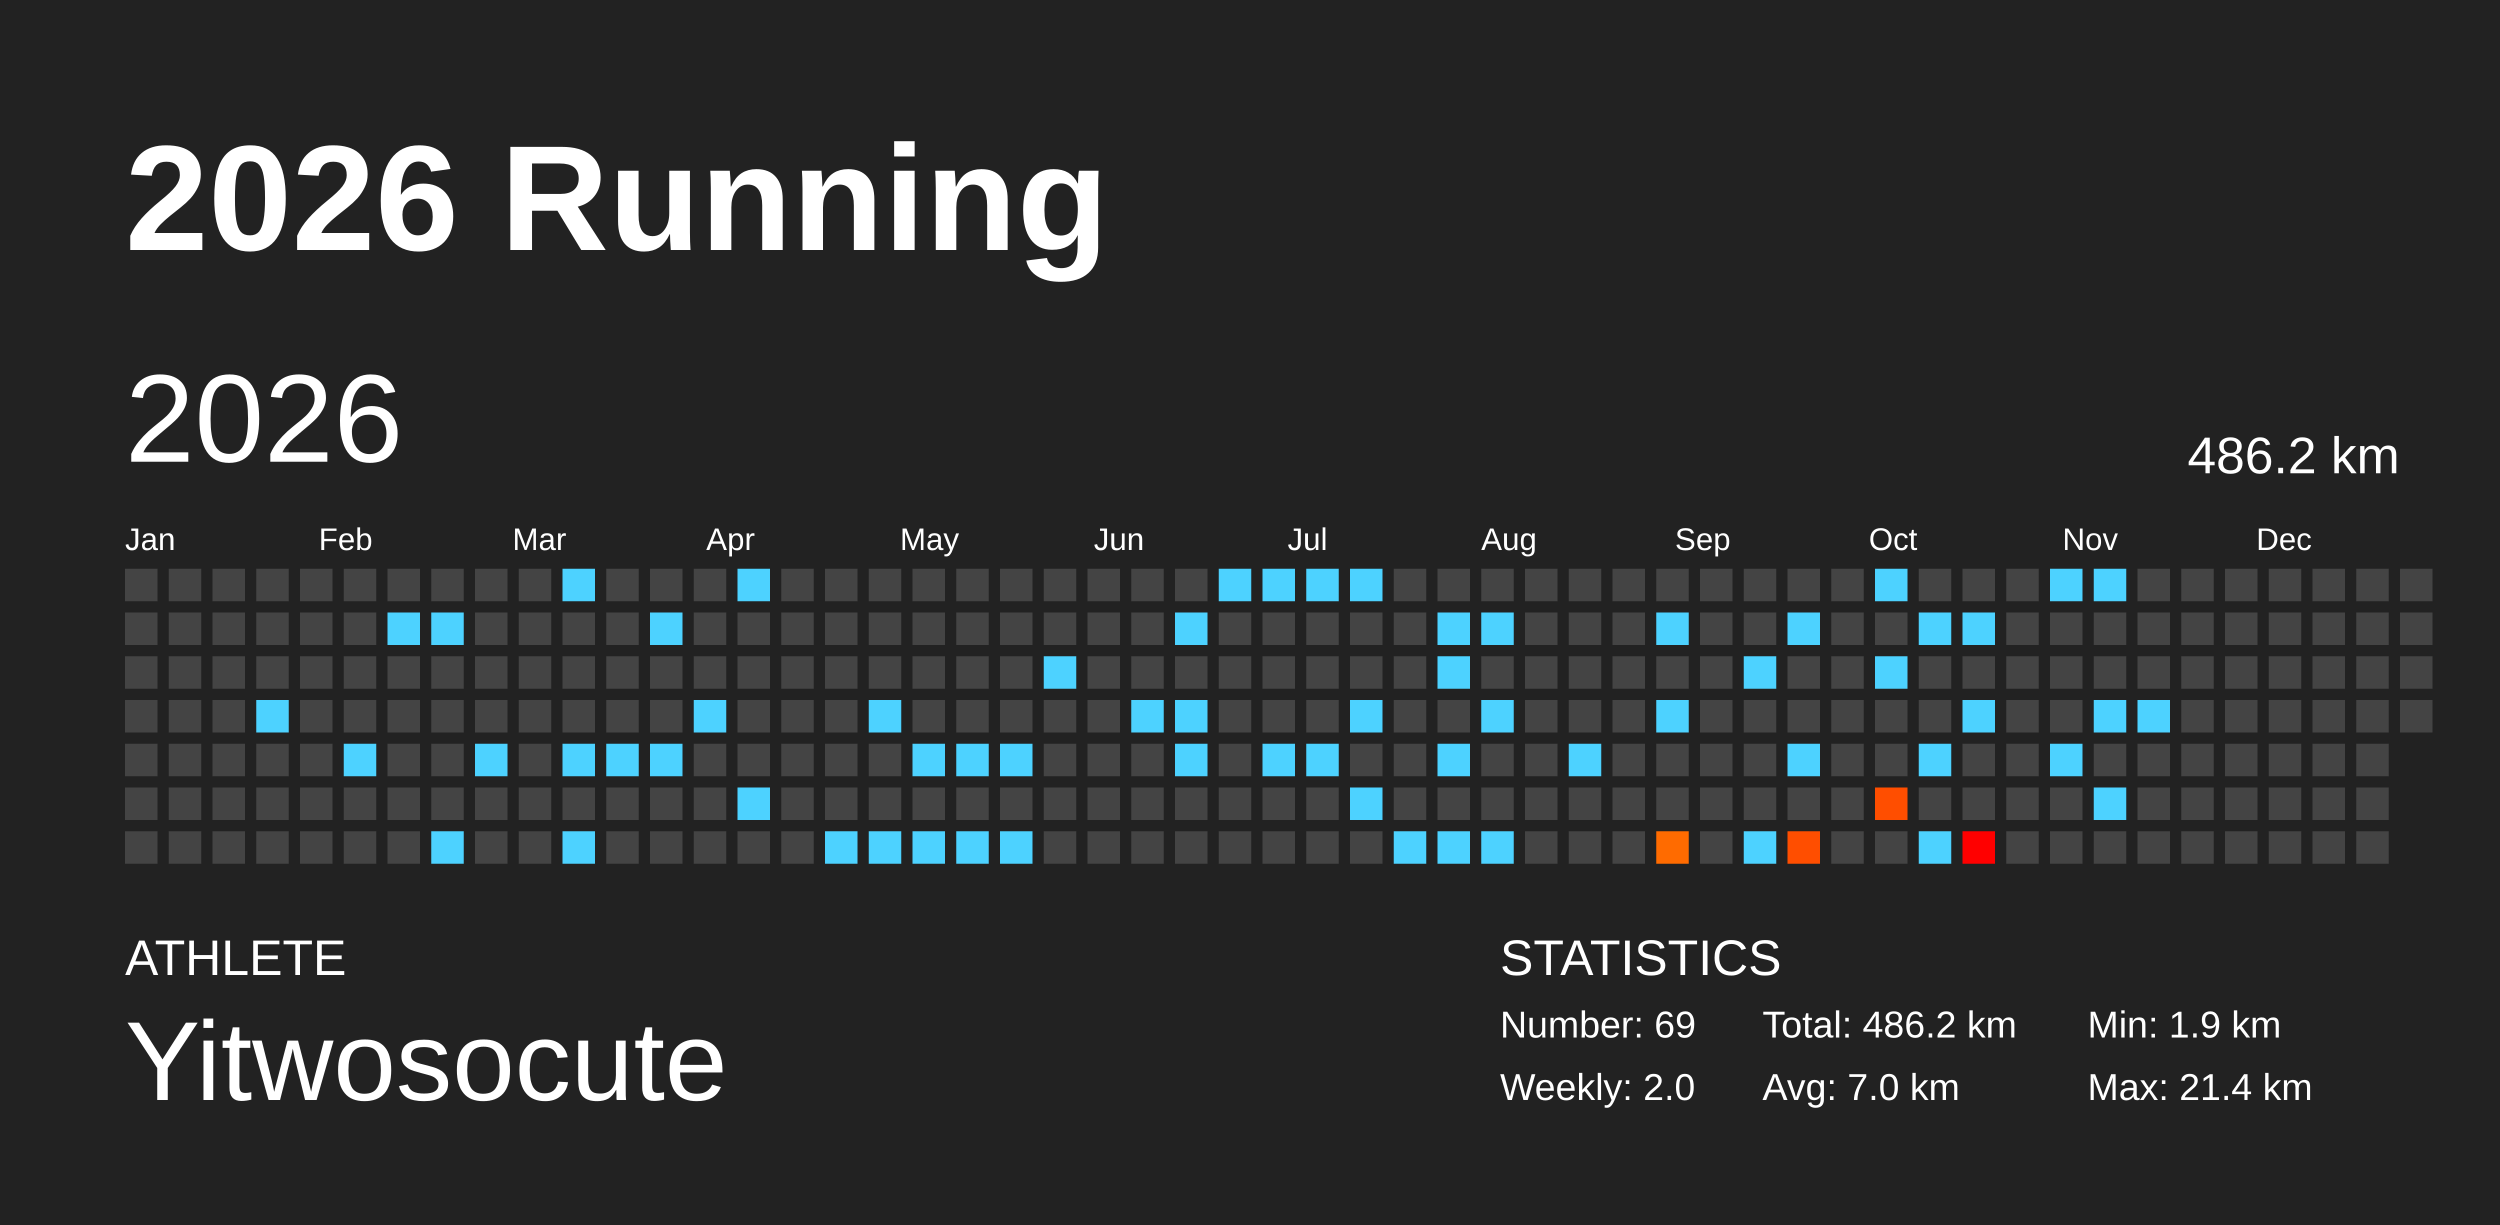
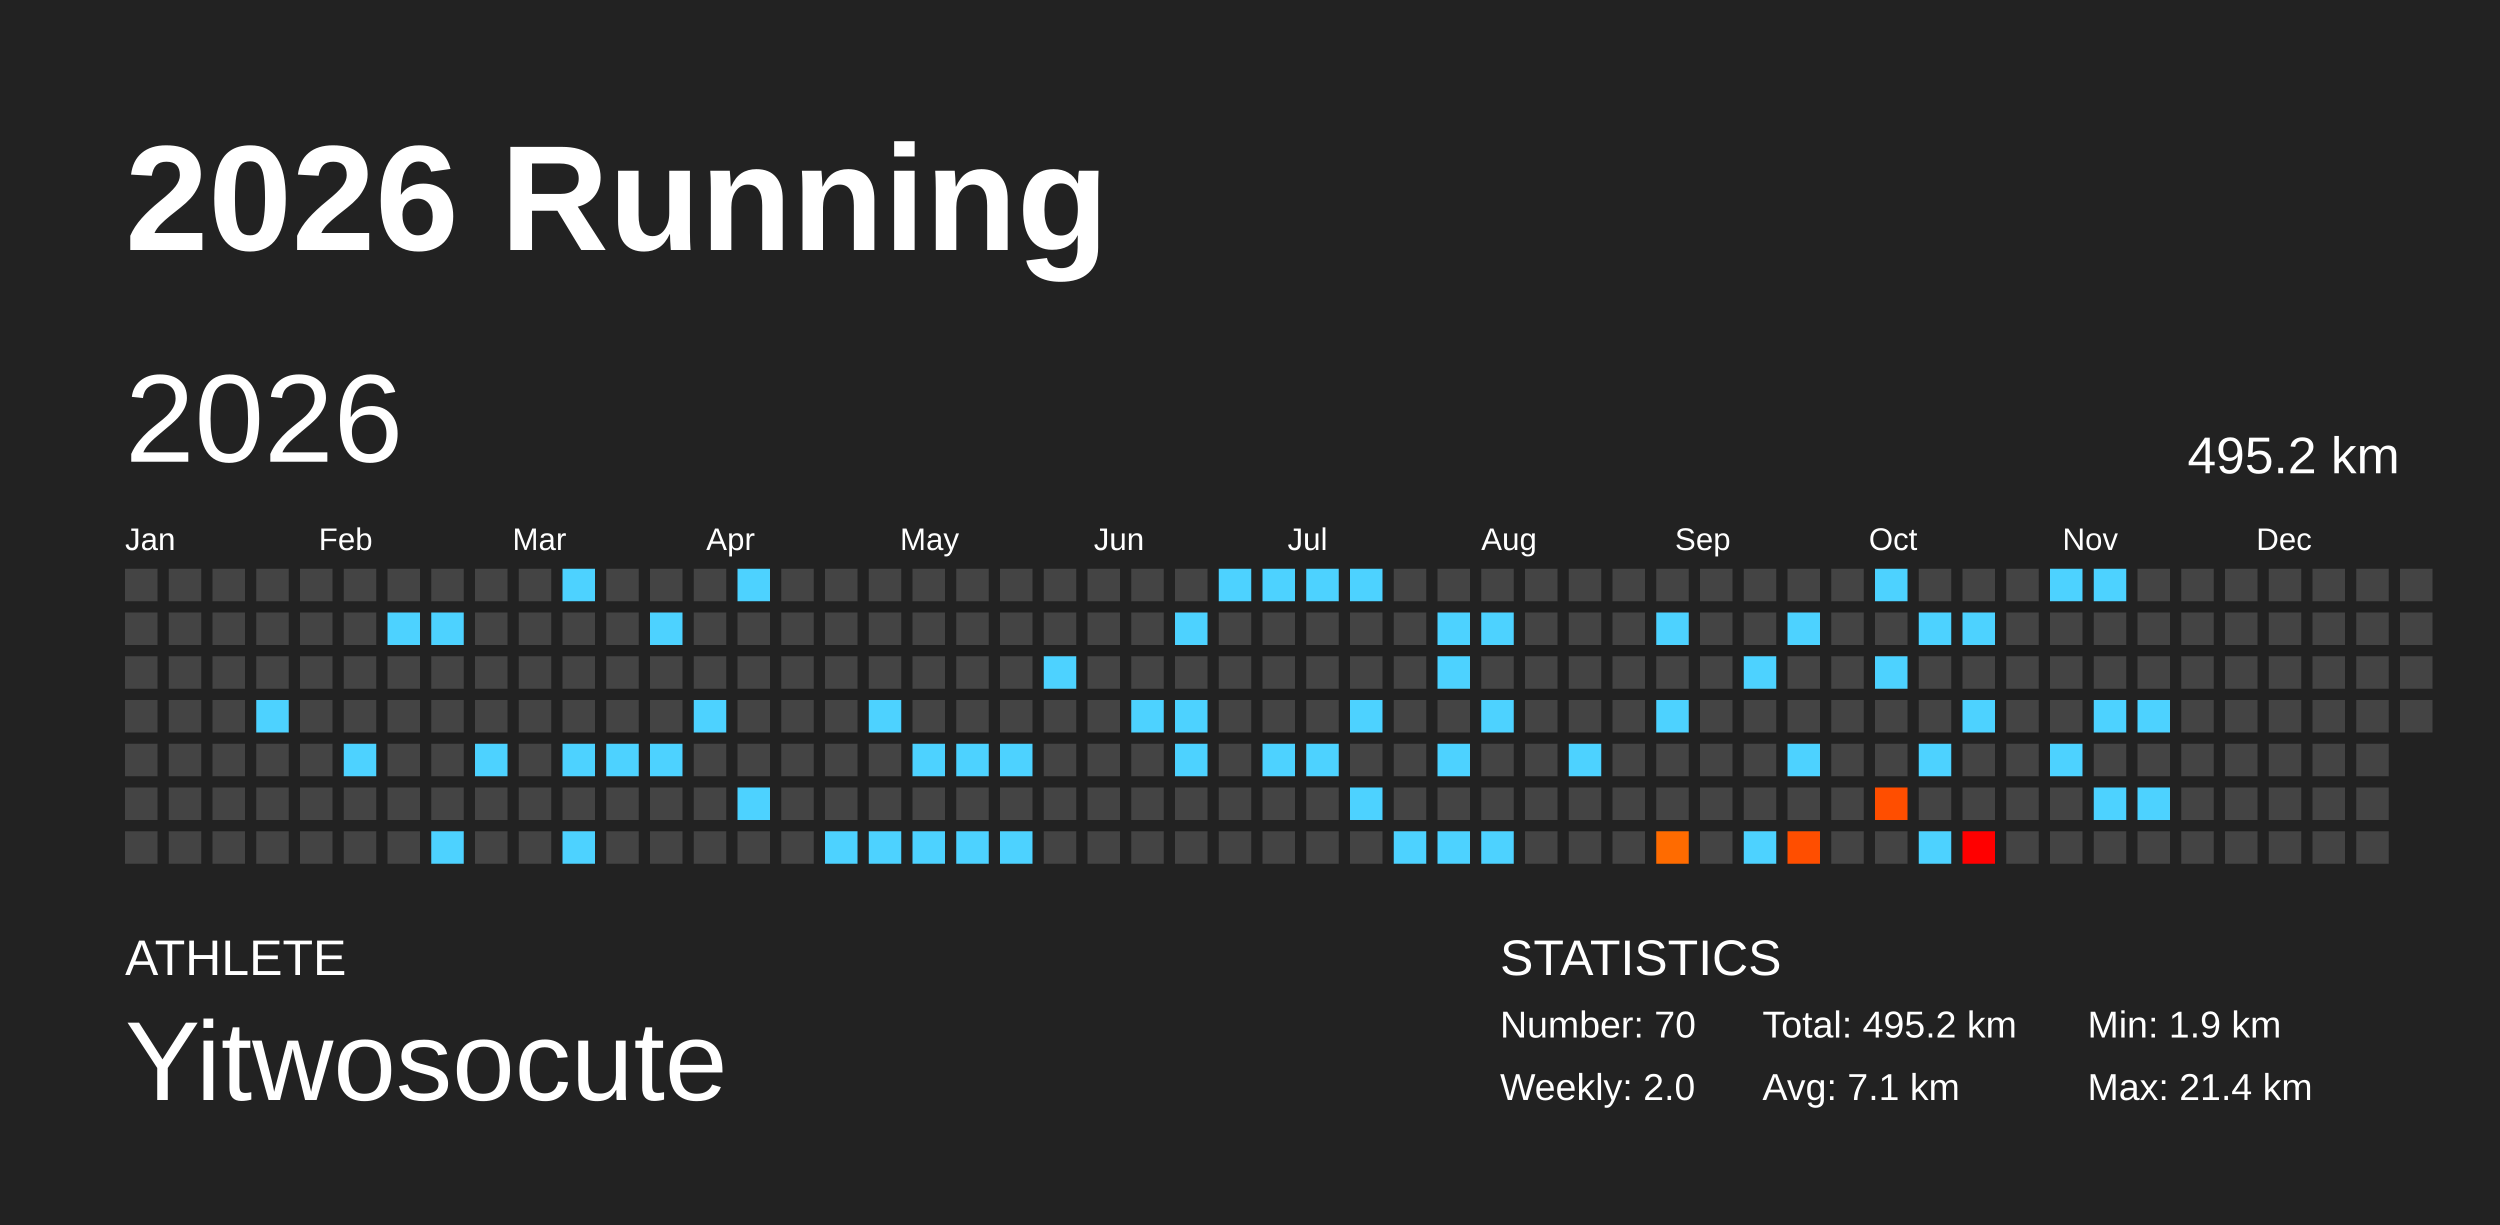
<svg xmlns="http://www.w3.org/2000/svg" baseProfile="full" height="98mm" version="1.1" viewBox="0,0,200,98" width="200mm">
  <defs />
  <rect fill="#222222" height="98" width="200" x="0" y="0" />
  <text fill="#FFFFFF" style="font-size:12px; font-family:Arial; font-weight:bold;" x="10" y="20">2026 Running</text>
  <text fill="#FFFFFF" style="font-size:4px; font-family:Arial" x="10" y="78">ATHLETE</text>
  <text fill="#FFFFFF" style="font-size:9px; font-family:Arial" x="10" y="88">Yitwosocute</text>
  <text fill="#FFFFFF" style="font-size:4px; font-family:Arial" x="120" y="78">STATISTICS</text>
-   <text fill="#FFFFFF" style="font-size:3px; font-family:Arial" x="120" y="83">Number: 69</text>
+   <text fill="#FFFFFF" style="font-size:3px; font-family:Arial" x="120" y="83">Number: 70</text>
  <text fill="#FFFFFF" style="font-size:3px; font-family:Arial" x="120" y="88">Weekly: 2.0</text>
-   <text fill="#FFFFFF" style="font-size:3px; font-family:Arial" x="141" y="83">Total: 486.2 km</text>
-   <text fill="#FFFFFF" style="font-size:3px; font-family:Arial" x="141" y="88">Avg: 7.0 km</text>
+   <text fill="#FFFFFF" style="font-size:3px; font-family:Arial" x="141" y="83">Total: 495.2 km</text>
+   <text fill="#FFFFFF" style="font-size:3px; font-family:Arial" x="141" y="88">Avg: 7.1 km</text>
  <text fill="#FFFFFF" style="font-size:3px; font-family:Arial" x="167" y="83">Min: 1.9 km</text>
  <text fill="#FFFFFF" style="font-size:3px; font-family:Arial" x="167" y="88">Max: 21.4 km</text>
  <text dominant-baseline="hanging" fill="#FFFFFF" style="font-size:10.0px; font-family:Arial;" x="10" y="30">2026</text>
-   <text dominant-baseline="hanging" fill="#FFFFFF" style="font-size:4.125px; font-family:Arial;" x="175" y="35">486.2 km</text>
+   <text dominant-baseline="hanging" fill="#FFFFFF" style="font-size:4.125px; font-family:Arial;" x="175" y="35">495.2 km</text>
  <text fill="#FFFFFF" style="font-size:2.5px; font-family:Arial" x="10.0" y="44">Jan</text>
  <text fill="#FFFFFF" style="font-size:2.5px; font-family:Arial" x="25.5" y="44">Feb</text>
  <text fill="#FFFFFF" style="font-size:2.5px; font-family:Arial" x="41.0" y="44">Mar</text>
  <text fill="#FFFFFF" style="font-size:2.5px; font-family:Arial" x="56.5" y="44">Apr</text>
  <text fill="#FFFFFF" style="font-size:2.5px; font-family:Arial" x="72.0" y="44">May</text>
  <text fill="#FFFFFF" style="font-size:2.5px; font-family:Arial" x="87.5" y="44">Jun</text>
  <text fill="#FFFFFF" style="font-size:2.5px; font-family:Arial" x="103.0" y="44">Jul</text>
  <text fill="#FFFFFF" style="font-size:2.5px; font-family:Arial" x="118.5" y="44">Aug</text>
  <text fill="#FFFFFF" style="font-size:2.5px; font-family:Arial" x="134.0" y="44">Sep</text>
  <text fill="#FFFFFF" style="font-size:2.5px; font-family:Arial" x="149.5" y="44">Oct</text>
  <text fill="#FFFFFF" style="font-size:2.5px; font-family:Arial" x="165.0" y="44">Nov</text>
  <text fill="#FFFFFF" style="font-size:2.5px; font-family:Arial" x="180.5" y="44">Dec</text>
  <rect fill="#444444" height="2.6" width="2.6" x="10.0" y="45.5" />
  <rect fill="#444444" height="2.6" width="2.6" x="10.0" y="49.0" />
  <rect fill="#444444" height="2.6" width="2.6" x="10.0" y="52.5" />
  <rect fill="#444444" height="2.6" width="2.6" x="10.0" y="56.0" />
  <rect fill="#444444" height="2.6" width="2.6" x="10.0" y="59.5" />
  <rect fill="#444444" height="2.6" width="2.6" x="10.0" y="63.0" />
  <rect fill="#444444" height="2.6" width="2.6" x="10.0" y="66.5" />
  <rect fill="#444444" height="2.6" width="2.6" x="13.5" y="45.5" />
  <rect fill="#444444" height="2.6" width="2.6" x="13.5" y="49.0" />
  <rect fill="#444444" height="2.6" width="2.6" x="13.5" y="52.5" />
  <rect fill="#444444" height="2.6" width="2.6" x="13.5" y="56.0" />
  <rect fill="#444444" height="2.6" width="2.6" x="13.5" y="59.5" />
  <rect fill="#444444" height="2.6" width="2.6" x="13.5" y="63.0" />
  <rect fill="#444444" height="2.6" width="2.6" x="13.5" y="66.5" />
  <rect fill="#444444" height="2.6" width="2.6" x="17.0" y="45.5" />
  <rect fill="#444444" height="2.6" width="2.6" x="17.0" y="49.0" />
  <rect fill="#444444" height="2.6" width="2.6" x="17.0" y="52.5" />
  <rect fill="#444444" height="2.6" width="2.6" x="17.0" y="56.0" />
  <rect fill="#444444" height="2.6" width="2.6" x="17.0" y="59.5" />
  <rect fill="#444444" height="2.6" width="2.6" x="17.0" y="63.0" />
  <rect fill="#444444" height="2.6" width="2.6" x="17.0" y="66.5" />
  <rect fill="#444444" height="2.6" width="2.6" x="20.5" y="45.5" />
  <rect fill="#444444" height="2.6" width="2.6" x="20.5" y="49.0" />
  <rect fill="#444444" height="2.6" width="2.6" x="20.5" y="52.5" />
  <rect fill="#4dd2ff" height="2.6" width="2.6" x="20.5" y="56.0" />
  <rect fill="#444444" height="2.6" width="2.6" x="20.5" y="59.5" />
  <rect fill="#444444" height="2.6" width="2.6" x="20.5" y="63.0" />
  <rect fill="#444444" height="2.6" width="2.6" x="20.5" y="66.5" />
  <rect fill="#444444" height="2.6" width="2.6" x="24.0" y="45.5" />
  <rect fill="#444444" height="2.6" width="2.6" x="24.0" y="49.0" />
  <rect fill="#444444" height="2.6" width="2.6" x="24.0" y="52.5" />
  <rect fill="#444444" height="2.6" width="2.6" x="24.0" y="56.0" />
  <rect fill="#444444" height="2.6" width="2.6" x="24.0" y="59.5" />
  <rect fill="#444444" height="2.6" width="2.6" x="24.0" y="63.0" />
  <rect fill="#444444" height="2.6" width="2.6" x="24.0" y="66.5" />
  <rect fill="#444444" height="2.6" width="2.6" x="27.5" y="45.5" />
  <rect fill="#444444" height="2.6" width="2.6" x="27.5" y="49.0" />
  <rect fill="#444444" height="2.6" width="2.6" x="27.5" y="52.5" />
  <rect fill="#444444" height="2.6" width="2.6" x="27.5" y="56.0" />
  <rect fill="#4dd2ff" height="2.6" width="2.6" x="27.5" y="59.5" />
  <rect fill="#444444" height="2.6" width="2.6" x="27.5" y="63.0" />
  <rect fill="#444444" height="2.6" width="2.6" x="27.5" y="66.5" />
  <rect fill="#444444" height="2.6" width="2.6" x="31.0" y="45.5" />
  <rect fill="#4dd2ff" height="2.6" width="2.6" x="31.0" y="49.0" />
  <rect fill="#444444" height="2.6" width="2.6" x="31.0" y="52.5" />
  <rect fill="#444444" height="2.6" width="2.6" x="31.0" y="56.0" />
  <rect fill="#444444" height="2.6" width="2.6" x="31.0" y="59.5" />
  <rect fill="#444444" height="2.6" width="2.6" x="31.0" y="63.0" />
  <rect fill="#444444" height="2.6" width="2.6" x="31.0" y="66.5" />
  <rect fill="#444444" height="2.6" width="2.6" x="34.5" y="45.5" />
  <rect fill="#4dd2ff" height="2.6" width="2.6" x="34.5" y="49.0" />
  <rect fill="#444444" height="2.6" width="2.6" x="34.5" y="52.5" />
  <rect fill="#444444" height="2.6" width="2.6" x="34.5" y="56.0" />
  <rect fill="#444444" height="2.6" width="2.6" x="34.5" y="59.5" />
  <rect fill="#444444" height="2.6" width="2.6" x="34.5" y="63.0" />
  <rect fill="#4dd2ff" height="2.6" width="2.6" x="34.5" y="66.5" />
  <rect fill="#444444" height="2.6" width="2.6" x="38.0" y="45.5" />
  <rect fill="#444444" height="2.6" width="2.6" x="38.0" y="49.0" />
  <rect fill="#444444" height="2.6" width="2.6" x="38.0" y="52.5" />
  <rect fill="#444444" height="2.6" width="2.6" x="38.0" y="56.0" />
  <rect fill="#4dd2ff" height="2.6" width="2.6" x="38.0" y="59.5" />
  <rect fill="#444444" height="2.6" width="2.6" x="38.0" y="63.0" />
  <rect fill="#444444" height="2.6" width="2.6" x="38.0" y="66.5" />
  <rect fill="#444444" height="2.6" width="2.6" x="41.5" y="45.5" />
  <rect fill="#444444" height="2.6" width="2.6" x="41.5" y="49.0" />
  <rect fill="#444444" height="2.6" width="2.6" x="41.5" y="52.5" />
  <rect fill="#444444" height="2.6" width="2.6" x="41.5" y="56.0" />
  <rect fill="#444444" height="2.6" width="2.6" x="41.5" y="59.5" />
  <rect fill="#444444" height="2.6" width="2.6" x="41.5" y="63.0" />
  <rect fill="#444444" height="2.6" width="2.6" x="41.5" y="66.5" />
  <rect fill="#4dd2ff" height="2.6" width="2.6" x="45.0" y="45.5" />
  <rect fill="#444444" height="2.6" width="2.6" x="45.0" y="49.0" />
  <rect fill="#444444" height="2.6" width="2.6" x="45.0" y="52.5" />
  <rect fill="#444444" height="2.6" width="2.6" x="45.0" y="56.0" />
  <rect fill="#4dd2ff" height="2.6" width="2.6" x="45.0" y="59.5" />
  <rect fill="#444444" height="2.6" width="2.6" x="45.0" y="63.0" />
  <rect fill="#4dd2ff" height="2.6" width="2.6" x="45.0" y="66.5" />
  <rect fill="#444444" height="2.6" width="2.6" x="48.5" y="45.5" />
  <rect fill="#444444" height="2.6" width="2.6" x="48.5" y="49.0" />
  <rect fill="#444444" height="2.6" width="2.6" x="48.5" y="52.5" />
  <rect fill="#444444" height="2.6" width="2.6" x="48.5" y="56.0" />
  <rect fill="#4dd2ff" height="2.6" width="2.6" x="48.5" y="59.5" />
  <rect fill="#444444" height="2.6" width="2.6" x="48.5" y="63.0" />
  <rect fill="#444444" height="2.6" width="2.6" x="48.5" y="66.5" />
  <rect fill="#444444" height="2.6" width="2.6" x="52.0" y="45.5" />
  <rect fill="#4dd2ff" height="2.6" width="2.6" x="52.0" y="49.0" />
  <rect fill="#444444" height="2.6" width="2.6" x="52.0" y="52.5" />
  <rect fill="#444444" height="2.6" width="2.6" x="52.0" y="56.0" />
  <rect fill="#4dd2ff" height="2.6" width="2.6" x="52.0" y="59.5" />
  <rect fill="#444444" height="2.6" width="2.6" x="52.0" y="63.0" />
  <rect fill="#444444" height="2.6" width="2.6" x="52.0" y="66.5" />
  <rect fill="#444444" height="2.6" width="2.6" x="55.5" y="45.5" />
  <rect fill="#444444" height="2.6" width="2.6" x="55.5" y="49.0" />
  <rect fill="#444444" height="2.6" width="2.6" x="55.5" y="52.5" />
  <rect fill="#4dd2ff" height="2.6" width="2.6" x="55.5" y="56.0" />
  <rect fill="#444444" height="2.6" width="2.6" x="55.5" y="59.5" />
  <rect fill="#444444" height="2.6" width="2.6" x="55.5" y="63.0" />
  <rect fill="#444444" height="2.6" width="2.6" x="55.5" y="66.5" />
  <rect fill="#4dd2ff" height="2.6" width="2.6" x="59.0" y="45.5" />
  <rect fill="#444444" height="2.6" width="2.6" x="59.0" y="49.0" />
  <rect fill="#444444" height="2.6" width="2.6" x="59.0" y="52.5" />
  <rect fill="#444444" height="2.6" width="2.6" x="59.0" y="56.0" />
  <rect fill="#444444" height="2.6" width="2.6" x="59.0" y="59.5" />
  <rect fill="#4dd2ff" height="2.6" width="2.6" x="59.0" y="63.0" />
  <rect fill="#444444" height="2.6" width="2.6" x="59.0" y="66.5" />
  <rect fill="#444444" height="2.6" width="2.6" x="62.5" y="45.5" />
  <rect fill="#444444" height="2.6" width="2.6" x="62.5" y="49.0" />
  <rect fill="#444444" height="2.6" width="2.6" x="62.5" y="52.5" />
  <rect fill="#444444" height="2.6" width="2.6" x="62.5" y="56.0" />
  <rect fill="#444444" height="2.6" width="2.6" x="62.5" y="59.5" />
  <rect fill="#444444" height="2.6" width="2.6" x="62.5" y="63.0" />
  <rect fill="#444444" height="2.6" width="2.6" x="62.5" y="66.5" />
  <rect fill="#444444" height="2.6" width="2.6" x="66.0" y="45.5" />
  <rect fill="#444444" height="2.6" width="2.6" x="66.0" y="49.0" />
  <rect fill="#444444" height="2.6" width="2.6" x="66.0" y="52.5" />
  <rect fill="#444444" height="2.6" width="2.6" x="66.0" y="56.0" />
  <rect fill="#444444" height="2.6" width="2.6" x="66.0" y="59.5" />
  <rect fill="#444444" height="2.6" width="2.6" x="66.0" y="63.0" />
  <rect fill="#4dd2ff" height="2.6" width="2.6" x="66.0" y="66.5" />
  <rect fill="#444444" height="2.6" width="2.6" x="69.5" y="45.5" />
  <rect fill="#444444" height="2.6" width="2.6" x="69.5" y="49.0" />
  <rect fill="#444444" height="2.6" width="2.6" x="69.5" y="52.5" />
  <rect fill="#4dd2ff" height="2.6" width="2.6" x="69.5" y="56.0" />
  <rect fill="#444444" height="2.6" width="2.6" x="69.5" y="59.5" />
  <rect fill="#444444" height="2.6" width="2.6" x="69.5" y="63.0" />
  <rect fill="#4dd2ff" height="2.6" width="2.6" x="69.5" y="66.5" />
  <rect fill="#444444" height="2.6" width="2.6" x="73.0" y="45.5" />
  <rect fill="#444444" height="2.6" width="2.6" x="73.0" y="49.0" />
  <rect fill="#444444" height="2.6" width="2.6" x="73.0" y="52.5" />
  <rect fill="#444444" height="2.6" width="2.6" x="73.0" y="56.0" />
  <rect fill="#4dd2ff" height="2.6" width="2.6" x="73.0" y="59.5" />
  <rect fill="#444444" height="2.6" width="2.6" x="73.0" y="63.0" />
  <rect fill="#4dd2ff" height="2.6" width="2.6" x="73.0" y="66.5" />
  <rect fill="#444444" height="2.6" width="2.6" x="76.5" y="45.5" />
  <rect fill="#444444" height="2.6" width="2.6" x="76.5" y="49.0" />
  <rect fill="#444444" height="2.6" width="2.6" x="76.5" y="52.5" />
  <rect fill="#444444" height="2.6" width="2.6" x="76.5" y="56.0" />
  <rect fill="#4dd2ff" height="2.6" width="2.6" x="76.5" y="59.5" />
  <rect fill="#444444" height="2.6" width="2.6" x="76.5" y="63.0" />
  <rect fill="#4dd2ff" height="2.6" width="2.6" x="76.5" y="66.5" />
  <rect fill="#444444" height="2.6" width="2.6" x="80.0" y="45.5" />
  <rect fill="#444444" height="2.6" width="2.6" x="80.0" y="49.0" />
  <rect fill="#444444" height="2.6" width="2.6" x="80.0" y="52.5" />
  <rect fill="#444444" height="2.6" width="2.6" x="80.0" y="56.0" />
  <rect fill="#4dd2ff" height="2.6" width="2.6" x="80.0" y="59.5" />
  <rect fill="#444444" height="2.6" width="2.6" x="80.0" y="63.0" />
  <rect fill="#4dd2ff" height="2.6" width="2.6" x="80.0" y="66.5" />
  <rect fill="#444444" height="2.6" width="2.6" x="83.5" y="45.5" />
  <rect fill="#444444" height="2.6" width="2.6" x="83.5" y="49.0" />
  <rect fill="#4dd2ff" height="2.6" width="2.6" x="83.5" y="52.5" />
  <rect fill="#444444" height="2.6" width="2.6" x="83.5" y="56.0" />
  <rect fill="#444444" height="2.6" width="2.6" x="83.5" y="59.5" />
  <rect fill="#444444" height="2.6" width="2.6" x="83.5" y="63.0" />
  <rect fill="#444444" height="2.6" width="2.6" x="83.5" y="66.5" />
  <rect fill="#444444" height="2.6" width="2.6" x="87.0" y="45.5" />
  <rect fill="#444444" height="2.6" width="2.6" x="87.0" y="49.0" />
  <rect fill="#444444" height="2.6" width="2.6" x="87.0" y="52.5" />
  <rect fill="#444444" height="2.6" width="2.6" x="87.0" y="56.0" />
  <rect fill="#444444" height="2.6" width="2.6" x="87.0" y="59.5" />
  <rect fill="#444444" height="2.6" width="2.6" x="87.0" y="63.0" />
  <rect fill="#444444" height="2.6" width="2.6" x="87.0" y="66.5" />
  <rect fill="#444444" height="2.6" width="2.6" x="90.5" y="45.5" />
  <rect fill="#444444" height="2.6" width="2.6" x="90.5" y="49.0" />
  <rect fill="#444444" height="2.6" width="2.6" x="90.5" y="52.5" />
  <rect fill="#4dd2ff" height="2.6" width="2.6" x="90.5" y="56.0" />
  <rect fill="#444444" height="2.6" width="2.6" x="90.5" y="59.5" />
  <rect fill="#444444" height="2.6" width="2.6" x="90.5" y="63.0" />
  <rect fill="#444444" height="2.6" width="2.6" x="90.5" y="66.5" />
  <rect fill="#444444" height="2.6" width="2.6" x="94.0" y="45.5" />
  <rect fill="#4dd2ff" height="2.6" width="2.6" x="94.0" y="49.0" />
  <rect fill="#444444" height="2.6" width="2.6" x="94.0" y="52.5" />
  <rect fill="#4dd2ff" height="2.6" width="2.6" x="94.0" y="56.0" />
  <rect fill="#4dd2ff" height="2.6" width="2.6" x="94.0" y="59.5" />
  <rect fill="#444444" height="2.6" width="2.6" x="94.0" y="63.0" />
  <rect fill="#444444" height="2.6" width="2.6" x="94.0" y="66.5" />
  <rect fill="#4dd2ff" height="2.6" width="2.6" x="97.5" y="45.5" />
  <rect fill="#444444" height="2.6" width="2.6" x="97.5" y="49.0" />
  <rect fill="#444444" height="2.6" width="2.6" x="97.5" y="52.5" />
  <rect fill="#444444" height="2.6" width="2.6" x="97.5" y="56.0" />
  <rect fill="#444444" height="2.6" width="2.6" x="97.5" y="59.5" />
  <rect fill="#444444" height="2.6" width="2.6" x="97.5" y="63.0" />
  <rect fill="#444444" height="2.6" width="2.6" x="97.5" y="66.5" />
  <rect fill="#4dd2ff" height="2.6" width="2.6" x="101.0" y="45.5" />
  <rect fill="#444444" height="2.6" width="2.6" x="101.0" y="49.0" />
  <rect fill="#444444" height="2.6" width="2.6" x="101.0" y="52.5" />
  <rect fill="#444444" height="2.6" width="2.6" x="101.0" y="56.0" />
  <rect fill="#4dd2ff" height="2.6" width="2.6" x="101.0" y="59.5" />
  <rect fill="#444444" height="2.6" width="2.6" x="101.0" y="63.0" />
  <rect fill="#444444" height="2.6" width="2.6" x="101.0" y="66.5" />
  <rect fill="#4dd2ff" height="2.6" width="2.6" x="104.5" y="45.5" />
  <rect fill="#444444" height="2.6" width="2.6" x="104.5" y="49.0" />
  <rect fill="#444444" height="2.6" width="2.6" x="104.5" y="52.5" />
  <rect fill="#444444" height="2.6" width="2.6" x="104.5" y="56.0" />
  <rect fill="#4dd2ff" height="2.6" width="2.6" x="104.5" y="59.5" />
  <rect fill="#444444" height="2.6" width="2.6" x="104.5" y="63.0" />
  <rect fill="#444444" height="2.6" width="2.6" x="104.5" y="66.5" />
  <rect fill="#4dd2ff" height="2.6" width="2.6" x="108.0" y="45.5" />
  <rect fill="#444444" height="2.6" width="2.6" x="108.0" y="49.0" />
  <rect fill="#444444" height="2.6" width="2.6" x="108.0" y="52.5" />
  <rect fill="#4dd2ff" height="2.6" width="2.6" x="108.0" y="56.0" />
  <rect fill="#444444" height="2.6" width="2.6" x="108.0" y="59.5" />
  <rect fill="#4dd2ff" height="2.6" width="2.6" x="108.0" y="63.0" />
  <rect fill="#444444" height="2.6" width="2.6" x="108.0" y="66.5" />
  <rect fill="#444444" height="2.6" width="2.6" x="111.5" y="45.5" />
  <rect fill="#444444" height="2.6" width="2.6" x="111.5" y="49.0" />
  <rect fill="#444444" height="2.6" width="2.6" x="111.5" y="52.5" />
  <rect fill="#444444" height="2.6" width="2.6" x="111.5" y="56.0" />
  <rect fill="#444444" height="2.6" width="2.6" x="111.5" y="59.5" />
  <rect fill="#444444" height="2.6" width="2.6" x="111.5" y="63.0" />
  <rect fill="#4dd2ff" height="2.6" width="2.6" x="111.5" y="66.5" />
  <rect fill="#444444" height="2.6" width="2.6" x="115.0" y="45.5" />
  <rect fill="#4dd2ff" height="2.6" width="2.6" x="115.0" y="49.0" />
  <rect fill="#4dd2ff" height="2.6" width="2.6" x="115.0" y="52.5" />
  <rect fill="#444444" height="2.6" width="2.6" x="115.0" y="56.0" />
  <rect fill="#4dd2ff" height="2.6" width="2.6" x="115.0" y="59.5" />
  <rect fill="#444444" height="2.6" width="2.6" x="115.0" y="63.0" />
  <rect fill="#4dd2ff" height="2.6" width="2.6" x="115.0" y="66.5" />
  <rect fill="#444444" height="2.6" width="2.6" x="118.5" y="45.5" />
  <rect fill="#4dd2ff" height="2.6" width="2.6" x="118.5" y="49.0" />
  <rect fill="#444444" height="2.6" width="2.6" x="118.5" y="52.5" />
  <rect fill="#4dd2ff" height="2.6" width="2.6" x="118.5" y="56.0" />
  <rect fill="#444444" height="2.6" width="2.6" x="118.5" y="59.5" />
  <rect fill="#444444" height="2.6" width="2.6" x="118.5" y="63.0" />
  <rect fill="#4dd2ff" height="2.6" width="2.6" x="118.5" y="66.5" />
  <rect fill="#444444" height="2.6" width="2.6" x="122.0" y="45.5" />
  <rect fill="#444444" height="2.6" width="2.6" x="122.0" y="49.0" />
  <rect fill="#444444" height="2.6" width="2.6" x="122.0" y="52.5" />
  <rect fill="#444444" height="2.6" width="2.6" x="122.0" y="56.0" />
  <rect fill="#444444" height="2.6" width="2.6" x="122.0" y="59.5" />
  <rect fill="#444444" height="2.6" width="2.6" x="122.0" y="63.0" />
  <rect fill="#444444" height="2.6" width="2.6" x="122.0" y="66.5" />
  <rect fill="#444444" height="2.6" width="2.6" x="125.5" y="45.5" />
  <rect fill="#444444" height="2.6" width="2.6" x="125.5" y="49.0" />
  <rect fill="#444444" height="2.6" width="2.6" x="125.5" y="52.5" />
  <rect fill="#444444" height="2.6" width="2.6" x="125.5" y="56.0" />
  <rect fill="#4dd2ff" height="2.6" width="2.6" x="125.5" y="59.5" />
  <rect fill="#444444" height="2.6" width="2.6" x="125.5" y="63.0" />
  <rect fill="#444444" height="2.6" width="2.6" x="125.5" y="66.5" />
  <rect fill="#444444" height="2.6" width="2.6" x="129.0" y="45.5" />
  <rect fill="#444444" height="2.6" width="2.6" x="129.0" y="49.0" />
  <rect fill="#444444" height="2.6" width="2.6" x="129.0" y="52.5" />
  <rect fill="#444444" height="2.6" width="2.6" x="129.0" y="56.0" />
  <rect fill="#444444" height="2.6" width="2.6" x="129.0" y="59.5" />
  <rect fill="#444444" height="2.6" width="2.6" x="129.0" y="63.0" />
  <rect fill="#444444" height="2.6" width="2.6" x="129.0" y="66.5" />
  <rect fill="#444444" height="2.6" width="2.6" x="132.5" y="45.5" />
  <rect fill="#4dd2ff" height="2.6" width="2.6" x="132.5" y="49.0" />
  <rect fill="#444444" height="2.6" width="2.6" x="132.5" y="52.5" />
  <rect fill="#4dd2ff" height="2.6" width="2.6" x="132.5" y="56.0" />
  <rect fill="#444444" height="2.6" width="2.6" x="132.5" y="59.5" />
  <rect fill="#444444" height="2.6" width="2.6" x="132.5" y="63.0" />
  <rect fill="#ff6b00" height="2.6" width="2.6" x="132.5" y="66.5" />
  <rect fill="#444444" height="2.6" width="2.6" x="136.0" y="45.5" />
  <rect fill="#444444" height="2.6" width="2.6" x="136.0" y="49.0" />
  <rect fill="#444444" height="2.6" width="2.6" x="136.0" y="52.5" />
  <rect fill="#444444" height="2.6" width="2.6" x="136.0" y="56.0" />
  <rect fill="#444444" height="2.6" width="2.6" x="136.0" y="59.5" />
  <rect fill="#444444" height="2.6" width="2.6" x="136.0" y="63.0" />
  <rect fill="#444444" height="2.6" width="2.6" x="136.0" y="66.5" />
  <rect fill="#444444" height="2.6" width="2.6" x="139.5" y="45.5" />
  <rect fill="#444444" height="2.6" width="2.6" x="139.5" y="49.0" />
  <rect fill="#4dd2ff" height="2.6" width="2.6" x="139.5" y="52.5" />
  <rect fill="#444444" height="2.6" width="2.6" x="139.5" y="56.0" />
  <rect fill="#444444" height="2.6" width="2.6" x="139.5" y="59.5" />
  <rect fill="#444444" height="2.6" width="2.6" x="139.5" y="63.0" />
  <rect fill="#4dd2ff" height="2.6" width="2.6" x="139.5" y="66.5" />
  <rect fill="#444444" height="2.6" width="2.6" x="143.0" y="45.5" />
  <rect fill="#4dd2ff" height="2.6" width="2.6" x="143.0" y="49.0" />
  <rect fill="#444444" height="2.6" width="2.6" x="143.0" y="52.5" />
  <rect fill="#444444" height="2.6" width="2.6" x="143.0" y="56.0" />
  <rect fill="#4dd2ff" height="2.6" width="2.6" x="143.0" y="59.5" />
  <rect fill="#444444" height="2.6" width="2.6" x="143.0" y="63.0" />
  <rect fill="#ff4e00" height="2.6" width="2.6" x="143.0" y="66.5" />
  <rect fill="#444444" height="2.6" width="2.6" x="146.5" y="45.5" />
  <rect fill="#444444" height="2.6" width="2.6" x="146.5" y="49.0" />
  <rect fill="#444444" height="2.6" width="2.6" x="146.5" y="52.5" />
  <rect fill="#444444" height="2.6" width="2.6" x="146.5" y="56.0" />
  <rect fill="#444444" height="2.6" width="2.6" x="146.5" y="59.5" />
  <rect fill="#444444" height="2.6" width="2.6" x="146.5" y="63.0" />
  <rect fill="#444444" height="2.6" width="2.6" x="146.5" y="66.5" />
  <rect fill="#4dd2ff" height="2.6" width="2.6" x="150.0" y="45.5" />
  <rect fill="#444444" height="2.6" width="2.6" x="150.0" y="49.0" />
  <rect fill="#4dd2ff" height="2.6" width="2.6" x="150.0" y="52.5" />
  <rect fill="#444444" height="2.6" width="2.6" x="150.0" y="56.0" />
  <rect fill="#444444" height="2.6" width="2.6" x="150.0" y="59.5" />
  <rect fill="#ff4e00" height="2.6" width="2.6" x="150.0" y="63.0" />
  <rect fill="#444444" height="2.6" width="2.6" x="150.0" y="66.5" />
  <rect fill="#444444" height="2.6" width="2.6" x="153.5" y="45.5" />
  <rect fill="#4dd2ff" height="2.6" width="2.6" x="153.5" y="49.0" />
  <rect fill="#444444" height="2.6" width="2.6" x="153.5" y="52.5" />
  <rect fill="#444444" height="2.6" width="2.6" x="153.5" y="56.0" />
  <rect fill="#4dd2ff" height="2.6" width="2.6" x="153.5" y="59.5" />
  <rect fill="#444444" height="2.6" width="2.6" x="153.5" y="63.0" />
  <rect fill="#4dd2ff" height="2.6" width="2.6" x="153.5" y="66.5" />
  <rect fill="#444444" height="2.6" width="2.6" x="157.0" y="45.5" />
  <rect fill="#4dd2ff" height="2.6" width="2.6" x="157.0" y="49.0" />
  <rect fill="#444444" height="2.6" width="2.6" x="157.0" y="52.5" />
  <rect fill="#4dd2ff" height="2.6" width="2.6" x="157.0" y="56.0" />
  <rect fill="#444444" height="2.6" width="2.6" x="157.0" y="59.5" />
  <rect fill="#444444" height="2.6" width="2.6" x="157.0" y="63.0" />
  <rect fill="red" height="2.6" width="2.6" x="157.0" y="66.5" />
  <rect fill="#444444" height="2.6" width="2.6" x="160.5" y="45.5" />
  <rect fill="#444444" height="2.6" width="2.6" x="160.5" y="49.0" />
  <rect fill="#444444" height="2.6" width="2.6" x="160.5" y="52.5" />
  <rect fill="#444444" height="2.6" width="2.6" x="160.5" y="56.0" />
  <rect fill="#444444" height="2.6" width="2.6" x="160.5" y="59.5" />
  <rect fill="#444444" height="2.6" width="2.6" x="160.5" y="63.0" />
  <rect fill="#444444" height="2.6" width="2.6" x="160.5" y="66.5" />
  <rect fill="#4dd2ff" height="2.6" width="2.6" x="164.0" y="45.5" />
  <rect fill="#444444" height="2.6" width="2.6" x="164.0" y="49.0" />
  <rect fill="#444444" height="2.6" width="2.6" x="164.0" y="52.5" />
  <rect fill="#444444" height="2.6" width="2.6" x="164.0" y="56.0" />
  <rect fill="#4dd2ff" height="2.6" width="2.6" x="164.0" y="59.5" />
  <rect fill="#444444" height="2.6" width="2.6" x="164.0" y="63.0" />
  <rect fill="#444444" height="2.6" width="2.6" x="164.0" y="66.5" />
  <rect fill="#4dd2ff" height="2.6" width="2.6" x="167.5" y="45.5" />
  <rect fill="#444444" height="2.6" width="2.6" x="167.5" y="49.0" />
  <rect fill="#444444" height="2.6" width="2.6" x="167.5" y="52.5" />
  <rect fill="#4dd2ff" height="2.6" width="2.6" x="167.5" y="56.0" />
  <rect fill="#444444" height="2.6" width="2.6" x="167.5" y="59.5" />
  <rect fill="#4dd2ff" height="2.6" width="2.6" x="167.5" y="63.0" />
  <rect fill="#444444" height="2.6" width="2.6" x="167.5" y="66.5" />
  <rect fill="#444444" height="2.6" width="2.6" x="171.0" y="45.5" />
  <rect fill="#444444" height="2.6" width="2.6" x="171.0" y="49.0" />
  <rect fill="#444444" height="2.6" width="2.6" x="171.0" y="52.5" />
  <rect fill="#4dd2ff" height="2.6" width="2.6" x="171.0" y="56.0" />
  <rect fill="#444444" height="2.6" width="2.6" x="171.0" y="59.5" />
-   <rect fill="#444444" height="2.6" width="2.6" x="171.0" y="63.0" />
+   <rect fill="#4dd2ff" height="2.6" width="2.6" x="171.0" y="63.0" />
  <rect fill="#444444" height="2.6" width="2.6" x="171.0" y="66.5" />
  <rect fill="#444444" height="2.6" width="2.6" x="174.5" y="45.5" />
  <rect fill="#444444" height="2.6" width="2.6" x="174.5" y="49.0" />
  <rect fill="#444444" height="2.6" width="2.6" x="174.5" y="52.5" />
  <rect fill="#444444" height="2.6" width="2.6" x="174.5" y="56.0" />
  <rect fill="#444444" height="2.6" width="2.6" x="174.5" y="59.5" />
  <rect fill="#444444" height="2.6" width="2.6" x="174.5" y="63.0" />
  <rect fill="#444444" height="2.6" width="2.6" x="174.5" y="66.5" />
  <rect fill="#444444" height="2.6" width="2.6" x="178.0" y="45.5" />
  <rect fill="#444444" height="2.6" width="2.6" x="178.0" y="49.0" />
  <rect fill="#444444" height="2.6" width="2.6" x="178.0" y="52.5" />
  <rect fill="#444444" height="2.6" width="2.6" x="178.0" y="56.0" />
  <rect fill="#444444" height="2.6" width="2.6" x="178.0" y="59.5" />
  <rect fill="#444444" height="2.6" width="2.6" x="178.0" y="63.0" />
  <rect fill="#444444" height="2.6" width="2.6" x="178.0" y="66.5" />
  <rect fill="#444444" height="2.6" width="2.6" x="181.5" y="45.5" />
  <rect fill="#444444" height="2.6" width="2.6" x="181.5" y="49.0" />
  <rect fill="#444444" height="2.6" width="2.6" x="181.5" y="52.5" />
  <rect fill="#444444" height="2.6" width="2.6" x="181.5" y="56.0" />
  <rect fill="#444444" height="2.6" width="2.6" x="181.5" y="59.5" />
  <rect fill="#444444" height="2.6" width="2.6" x="181.5" y="63.0" />
  <rect fill="#444444" height="2.6" width="2.6" x="181.5" y="66.5" />
  <rect fill="#444444" height="2.6" width="2.6" x="185.0" y="45.5" />
  <rect fill="#444444" height="2.6" width="2.6" x="185.0" y="49.0" />
  <rect fill="#444444" height="2.6" width="2.6" x="185.0" y="52.5" />
  <rect fill="#444444" height="2.6" width="2.6" x="185.0" y="56.0" />
  <rect fill="#444444" height="2.6" width="2.6" x="185.0" y="59.5" />
  <rect fill="#444444" height="2.6" width="2.6" x="185.0" y="63.0" />
  <rect fill="#444444" height="2.6" width="2.6" x="185.0" y="66.5" />
  <rect fill="#444444" height="2.6" width="2.6" x="188.5" y="45.5" />
  <rect fill="#444444" height="2.6" width="2.6" x="188.5" y="49.0" />
  <rect fill="#444444" height="2.6" width="2.6" x="188.5" y="52.5" />
  <rect fill="#444444" height="2.6" width="2.6" x="188.5" y="56.0" />
  <rect fill="#444444" height="2.6" width="2.6" x="188.5" y="59.5" />
  <rect fill="#444444" height="2.6" width="2.6" x="188.5" y="63.0" />
  <rect fill="#444444" height="2.6" width="2.6" x="188.5" y="66.5" />
  <rect fill="#444444" height="2.6" width="2.6" x="192.0" y="45.5" />
  <rect fill="#444444" height="2.6" width="2.6" x="192.0" y="49.0" />
  <rect fill="#444444" height="2.6" width="2.6" x="192.0" y="52.5" />
  <rect fill="#444444" height="2.6" width="2.6" x="192.0" y="56.0" />
</svg>
